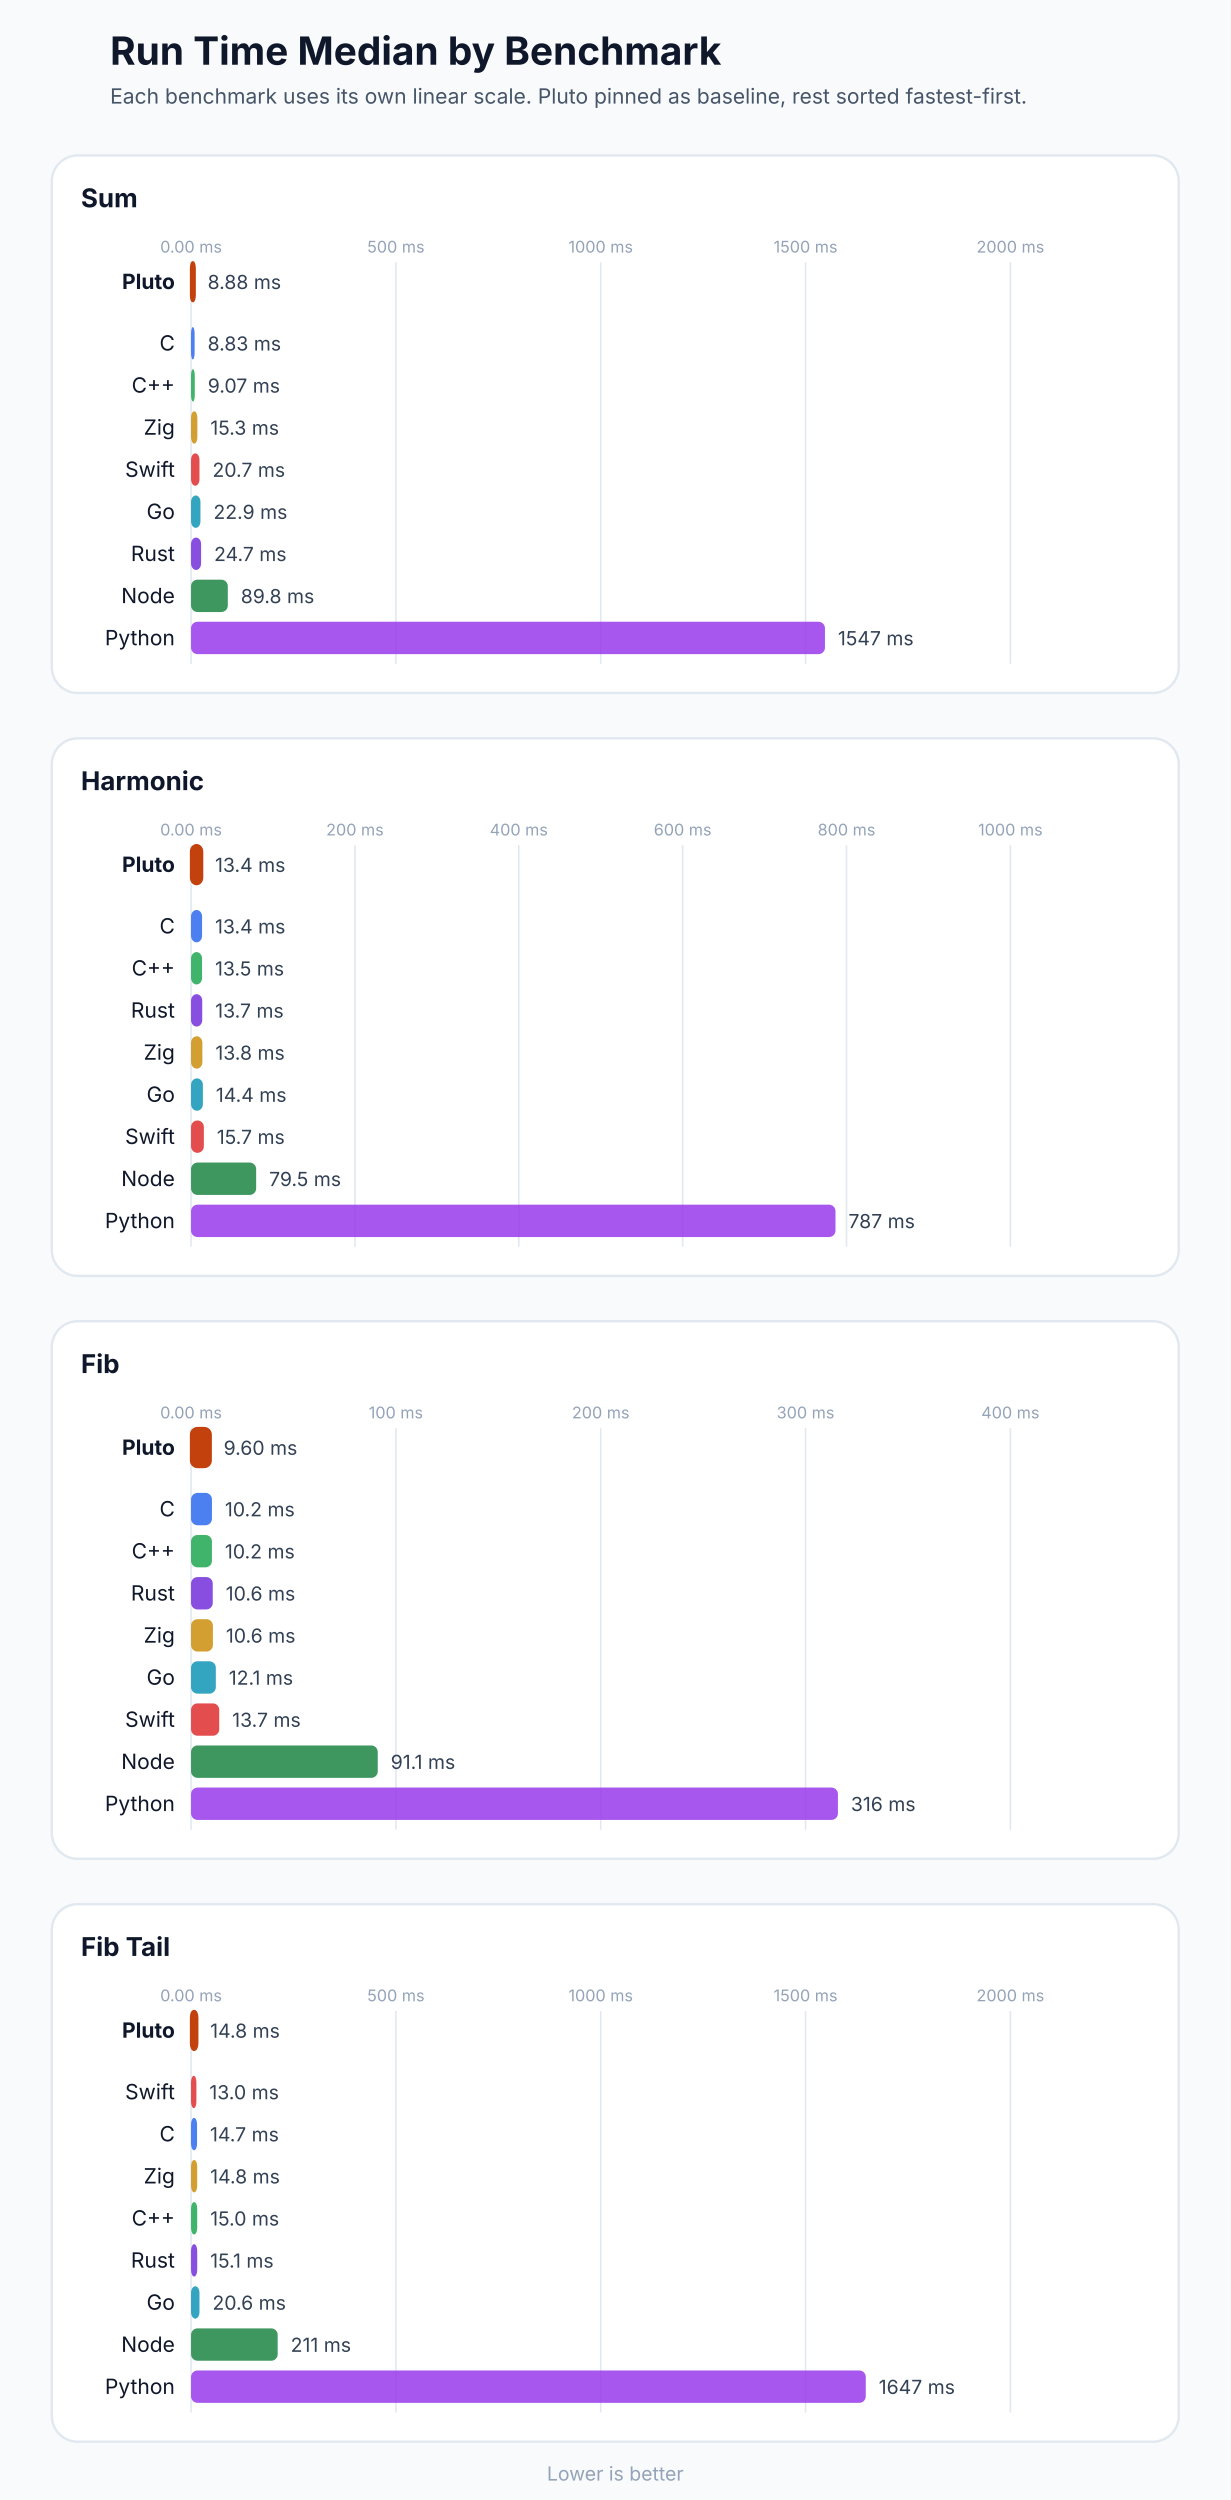
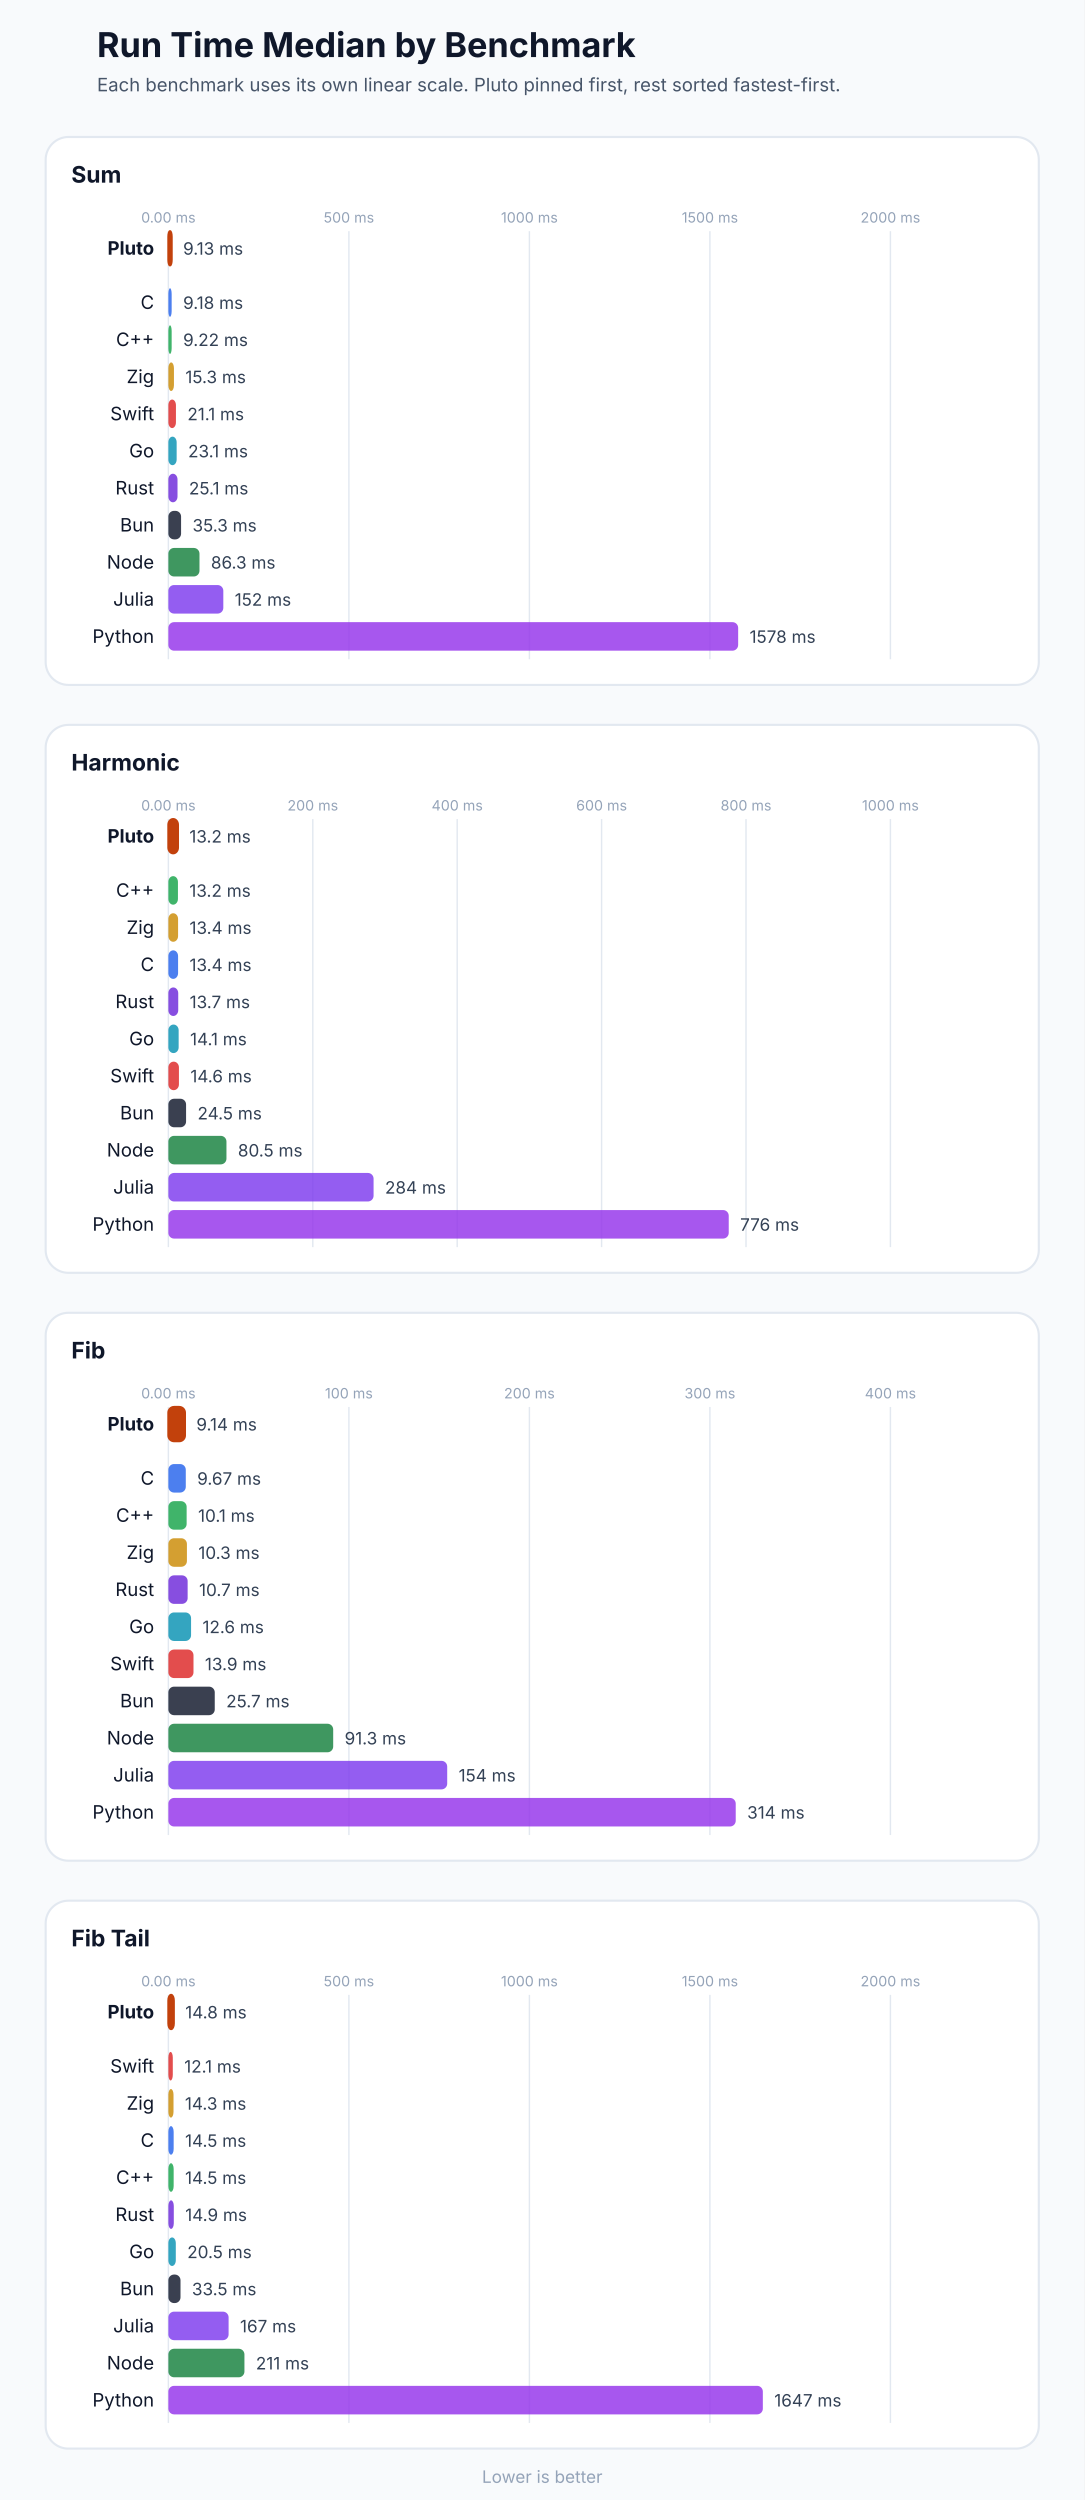
- <svg xmlns="http://www.w3.org/2000/svg" width="760" height="1544" viewBox="0 0 760 1544" role="img" aria-labelledby="chart-title chart-desc">
-   <rect width="760" height="1544" fill="#f8fafc" />
+ <svg xmlns="http://www.w3.org/2000/svg" width="760" height="1752" viewBox="0 0 760 1752" role="img" aria-labelledby="chart-title chart-desc">
+   <rect width="760" height="1752" fill="#f8fafc" />
  <text x="68" y="40" fill="#0f172a" font-size="24" font-weight="700" font-family="ui-sans-serif, system-ui, -apple-system, BlinkMacSystemFont, sans-serif">Run Time Median by Benchmark</text>
-   <text x="68" y="64" fill="#475569" font-size="13" font-family="ui-sans-serif, system-ui, -apple-system, BlinkMacSystemFont, sans-serif">Each benchmark uses its own linear scale. Pluto pinned as baseline, rest sorted fastest-first.</text>
-   <rect x="32" y="96" width="696" height="332" rx="16" fill="#ffffff" stroke="#e2e8f0" stroke-width="1.5" />
+   <text x="68" y="64" fill="#475569" font-size="13" font-family="ui-sans-serif, system-ui, -apple-system, BlinkMacSystemFont, sans-serif">Each benchmark uses its own linear scale. Pluto pinned first, rest sorted fastest-first.</text>
+   <rect x="32" y="96" width="696" height="384" rx="16" fill="#ffffff" stroke="#e2e8f0" stroke-width="1.5" />
  <text x="50" y="128" fill="#0f172a" font-size="16" font-weight="700" font-family="ui-sans-serif, system-ui, -apple-system, BlinkMacSystemFont, sans-serif">Sum</text>
-   <line x1="118.0" y1="162" x2="118.0" y2="410" stroke="#e2e8f0" stroke-width="1" />
+   <line x1="118.0" y1="162" x2="118.0" y2="462" stroke="#e2e8f0" stroke-width="1" />
  <text x="118.0" y="156" text-anchor="middle" fill="#94a3b8" font-size="10" font-family="ui-sans-serif, system-ui, -apple-system, BlinkMacSystemFont, sans-serif">0.00 ms</text>
-   <line x1="244.5" y1="162" x2="244.5" y2="410" stroke="#e2e8f0" stroke-width="1" />
+   <line x1="244.5" y1="162" x2="244.5" y2="462" stroke="#e2e8f0" stroke-width="1" />
  <text x="244.5" y="156" text-anchor="middle" fill="#94a3b8" font-size="10" font-family="ui-sans-serif, system-ui, -apple-system, BlinkMacSystemFont, sans-serif">500 ms</text>
-   <line x1="371.0" y1="162" x2="371.0" y2="410" stroke="#e2e8f0" stroke-width="1" />
+   <line x1="371.0" y1="162" x2="371.0" y2="462" stroke="#e2e8f0" stroke-width="1" />
  <text x="371.0" y="156" text-anchor="middle" fill="#94a3b8" font-size="10" font-family="ui-sans-serif, system-ui, -apple-system, BlinkMacSystemFont, sans-serif">1000 ms</text>
-   <line x1="497.5" y1="162" x2="497.5" y2="410" stroke="#e2e8f0" stroke-width="1" />
+   <line x1="497.5" y1="162" x2="497.5" y2="462" stroke="#e2e8f0" stroke-width="1" />
  <text x="497.5" y="156" text-anchor="middle" fill="#94a3b8" font-size="10" font-family="ui-sans-serif, system-ui, -apple-system, BlinkMacSystemFont, sans-serif">1500 ms</text>
-   <line x1="624.0" y1="162" x2="624.0" y2="410" stroke="#e2e8f0" stroke-width="1" />
+   <line x1="624.0" y1="162" x2="624.0" y2="462" stroke="#e2e8f0" stroke-width="1" />
  <text x="624.0" y="156" text-anchor="middle" fill="#94a3b8" font-size="10" font-family="ui-sans-serif, system-ui, -apple-system, BlinkMacSystemFont, sans-serif">2000 ms</text>
  <text x="108" y="178.5" text-anchor="end" fill="#0f172a" font-size="13" font-weight="700" font-family="ui-sans-serif, system-ui, -apple-system, BlinkMacSystemFont, sans-serif">Pluto</text>
-   <rect x="118" y="162" width="2.2" height="24" rx="4" fill="#c2410c" fill-opacity="1.0" stroke="#c2410c" stroke-width="1.5" />
-   <text x="128.2" y="178.5" text-anchor="start" fill="#334155" font-size="12" font-family="ui-sans-serif, system-ui, -apple-system, BlinkMacSystemFont, sans-serif">8.88 ms</text>
+   <rect x="118" y="162" width="2.3" height="24" rx="4" fill="#c2410c" fill-opacity="1.0" stroke="#c2410c" stroke-width="1.5" />
+   <text x="128.3" y="178.5" text-anchor="start" fill="#334155" font-size="12" font-family="ui-sans-serif, system-ui, -apple-system, BlinkMacSystemFont, sans-serif">9.13 ms</text>
  <text x="108" y="216.5" text-anchor="end" fill="#0f172a" font-size="13" font-weight="400" font-family="ui-sans-serif, system-ui, -apple-system, BlinkMacSystemFont, sans-serif">C</text>
-   <rect x="118" y="202" width="2.2" height="20" rx="4" fill="#2563eb" fill-opacity="0.82" />
-   <text x="128.2" y="216.5" text-anchor="start" fill="#334155" font-size="12" font-family="ui-sans-serif, system-ui, -apple-system, BlinkMacSystemFont, sans-serif">8.83 ms</text>
+   <rect x="118" y="202" width="2.3" height="20" rx="4" fill="#2563eb" fill-opacity="0.82" />
+   <text x="128.3" y="216.5" text-anchor="start" fill="#334155" font-size="12" font-family="ui-sans-serif, system-ui, -apple-system, BlinkMacSystemFont, sans-serif">9.18 ms</text>
  <text x="108" y="242.5" text-anchor="end" fill="#0f172a" font-size="13" font-weight="400" font-family="ui-sans-serif, system-ui, -apple-system, BlinkMacSystemFont, sans-serif">C++</text>
  <rect x="118" y="228" width="2.3" height="20" rx="4" fill="#16a34a" fill-opacity="0.82" />
-   <text x="128.3" y="242.5" text-anchor="start" fill="#334155" font-size="12" font-family="ui-sans-serif, system-ui, -apple-system, BlinkMacSystemFont, sans-serif">9.07 ms</text>
+   <text x="128.3" y="242.5" text-anchor="start" fill="#334155" font-size="12" font-family="ui-sans-serif, system-ui, -apple-system, BlinkMacSystemFont, sans-serif">9.22 ms</text>
  <text x="108" y="268.5" text-anchor="end" fill="#0f172a" font-size="13" font-weight="400" font-family="ui-sans-serif, system-ui, -apple-system, BlinkMacSystemFont, sans-serif">Zig</text>
  <rect x="118" y="254" width="3.9" height="20" rx="4" fill="#ca8a04" fill-opacity="0.82" />
  <text x="129.9" y="268.5" text-anchor="start" fill="#334155" font-size="12" font-family="ui-sans-serif, system-ui, -apple-system, BlinkMacSystemFont, sans-serif">15.3 ms</text>
  <text x="108" y="294.5" text-anchor="end" fill="#0f172a" font-size="13" font-weight="400" font-family="ui-sans-serif, system-ui, -apple-system, BlinkMacSystemFont, sans-serif">Swift</text>
-   <rect x="118" y="280" width="5.2" height="20" rx="4" fill="#dc2626" fill-opacity="0.82" />
-   <text x="131.2" y="294.5" text-anchor="start" fill="#334155" font-size="12" font-family="ui-sans-serif, system-ui, -apple-system, BlinkMacSystemFont, sans-serif">20.7 ms</text>
+   <rect x="118" y="280" width="5.3" height="20" rx="4" fill="#dc2626" fill-opacity="0.82" />
+   <text x="131.3" y="294.5" text-anchor="start" fill="#334155" font-size="12" font-family="ui-sans-serif, system-ui, -apple-system, BlinkMacSystemFont, sans-serif">21.1 ms</text>
  <text x="108" y="320.5" text-anchor="end" fill="#0f172a" font-size="13" font-weight="400" font-family="ui-sans-serif, system-ui, -apple-system, BlinkMacSystemFont, sans-serif">Go</text>
  <rect x="118" y="306" width="5.8" height="20" rx="4" fill="#0891b2" fill-opacity="0.82" />
-   <text x="131.8" y="320.5" text-anchor="start" fill="#334155" font-size="12" font-family="ui-sans-serif, system-ui, -apple-system, BlinkMacSystemFont, sans-serif">22.9 ms</text>
+   <text x="131.8" y="320.5" text-anchor="start" fill="#334155" font-size="12" font-family="ui-sans-serif, system-ui, -apple-system, BlinkMacSystemFont, sans-serif">23.1 ms</text>
  <text x="108" y="346.5" text-anchor="end" fill="#0f172a" font-size="13" font-weight="400" font-family="ui-sans-serif, system-ui, -apple-system, BlinkMacSystemFont, sans-serif">Rust</text>
-   <rect x="118" y="332" width="6.2" height="20" rx="4" fill="#6d28d9" fill-opacity="0.82" />
-   <text x="132.2" y="346.5" text-anchor="start" fill="#334155" font-size="12" font-family="ui-sans-serif, system-ui, -apple-system, BlinkMacSystemFont, sans-serif">24.7 ms</text>
-   <text x="108" y="372.5" text-anchor="end" fill="#0f172a" font-size="13" font-weight="400" font-family="ui-sans-serif, system-ui, -apple-system, BlinkMacSystemFont, sans-serif">Node</text>
-   <rect x="118" y="358" width="22.7" height="20" rx="4" fill="#15803d" fill-opacity="0.82" />
-   <text x="148.7" y="372.5" text-anchor="start" fill="#334155" font-size="12" font-family="ui-sans-serif, system-ui, -apple-system, BlinkMacSystemFont, sans-serif">89.8 ms</text>
-   <text x="108" y="398.5" text-anchor="end" fill="#0f172a" font-size="13" font-weight="400" font-family="ui-sans-serif, system-ui, -apple-system, BlinkMacSystemFont, sans-serif">Python</text>
-   <rect x="118" y="384" width="391.5" height="20" rx="4" fill="#9333ea" fill-opacity="0.82" />
-   <text x="517.5" y="398.5" text-anchor="start" fill="#334155" font-size="12" font-family="ui-sans-serif, system-ui, -apple-system, BlinkMacSystemFont, sans-serif">1547 ms</text>
-   <rect x="32" y="456" width="696" height="332" rx="16" fill="#ffffff" stroke="#e2e8f0" stroke-width="1.5" />
-   <text x="50" y="488" fill="#0f172a" font-size="16" font-weight="700" font-family="ui-sans-serif, system-ui, -apple-system, BlinkMacSystemFont, sans-serif">Harmonic</text>
-   <line x1="118.0" y1="522" x2="118.0" y2="770" stroke="#e2e8f0" stroke-width="1" />
-   <text x="118.0" y="516" text-anchor="middle" fill="#94a3b8" font-size="10" font-family="ui-sans-serif, system-ui, -apple-system, BlinkMacSystemFont, sans-serif">0.00 ms</text>
-   <line x1="219.2" y1="522" x2="219.2" y2="770" stroke="#e2e8f0" stroke-width="1" />
-   <text x="219.2" y="516" text-anchor="middle" fill="#94a3b8" font-size="10" font-family="ui-sans-serif, system-ui, -apple-system, BlinkMacSystemFont, sans-serif">200 ms</text>
-   <line x1="320.4" y1="522" x2="320.4" y2="770" stroke="#e2e8f0" stroke-width="1" />
-   <text x="320.4" y="516" text-anchor="middle" fill="#94a3b8" font-size="10" font-family="ui-sans-serif, system-ui, -apple-system, BlinkMacSystemFont, sans-serif">400 ms</text>
-   <line x1="421.6" y1="522" x2="421.6" y2="770" stroke="#e2e8f0" stroke-width="1" />
-   <text x="421.6" y="516" text-anchor="middle" fill="#94a3b8" font-size="10" font-family="ui-sans-serif, system-ui, -apple-system, BlinkMacSystemFont, sans-serif">600 ms</text>
-   <line x1="522.8" y1="522" x2="522.8" y2="770" stroke="#e2e8f0" stroke-width="1" />
-   <text x="522.8" y="516" text-anchor="middle" fill="#94a3b8" font-size="10" font-family="ui-sans-serif, system-ui, -apple-system, BlinkMacSystemFont, sans-serif">800 ms</text>
-   <line x1="624.0" y1="522" x2="624.0" y2="770" stroke="#e2e8f0" stroke-width="1" />
-   <text x="624.0" y="516" text-anchor="middle" fill="#94a3b8" font-size="10" font-family="ui-sans-serif, system-ui, -apple-system, BlinkMacSystemFont, sans-serif">1000 ms</text>
-   <text x="108" y="538.5" text-anchor="end" fill="#0f172a" font-size="13" font-weight="700" font-family="ui-sans-serif, system-ui, -apple-system, BlinkMacSystemFont, sans-serif">Pluto</text>
-   <rect x="118" y="522" width="6.8" height="24" rx="4" fill="#c2410c" fill-opacity="1.0" stroke="#c2410c" stroke-width="1.5" />
-   <text x="132.8" y="538.5" text-anchor="start" fill="#334155" font-size="12" font-family="ui-sans-serif, system-ui, -apple-system, BlinkMacSystemFont, sans-serif">13.4 ms</text>
-   <text x="108" y="576.5" text-anchor="end" fill="#0f172a" font-size="13" font-weight="400" font-family="ui-sans-serif, system-ui, -apple-system, BlinkMacSystemFont, sans-serif">C</text>
-   <rect x="118" y="562" width="6.8" height="20" rx="4" fill="#2563eb" fill-opacity="0.82" />
-   <text x="132.8" y="576.5" text-anchor="start" fill="#334155" font-size="12" font-family="ui-sans-serif, system-ui, -apple-system, BlinkMacSystemFont, sans-serif">13.4 ms</text>
-   <text x="108" y="602.5" text-anchor="end" fill="#0f172a" font-size="13" font-weight="400" font-family="ui-sans-serif, system-ui, -apple-system, BlinkMacSystemFont, sans-serif">C++</text>
-   <rect x="118" y="588" width="6.8" height="20" rx="4" fill="#16a34a" fill-opacity="0.82" />
-   <text x="132.8" y="602.5" text-anchor="start" fill="#334155" font-size="12" font-family="ui-sans-serif, system-ui, -apple-system, BlinkMacSystemFont, sans-serif">13.5 ms</text>
-   <text x="108" y="628.5" text-anchor="end" fill="#0f172a" font-size="13" font-weight="400" font-family="ui-sans-serif, system-ui, -apple-system, BlinkMacSystemFont, sans-serif">Rust</text>
-   <rect x="118" y="614" width="6.9" height="20" rx="4" fill="#6d28d9" fill-opacity="0.82" />
-   <text x="132.9" y="628.5" text-anchor="start" fill="#334155" font-size="12" font-family="ui-sans-serif, system-ui, -apple-system, BlinkMacSystemFont, sans-serif">13.7 ms</text>
+   <rect x="118" y="332" width="6.4" height="20" rx="4" fill="#6d28d9" fill-opacity="0.82" />
+   <text x="132.4" y="346.5" text-anchor="start" fill="#334155" font-size="12" font-family="ui-sans-serif, system-ui, -apple-system, BlinkMacSystemFont, sans-serif">25.1 ms</text>
+   <text x="108" y="372.5" text-anchor="end" fill="#0f172a" font-size="13" font-weight="400" font-family="ui-sans-serif, system-ui, -apple-system, BlinkMacSystemFont, sans-serif">Bun</text>
+   <rect x="118" y="358" width="8.9" height="20" rx="4" fill="#0f172a" fill-opacity="0.82" />
+   <text x="134.9" y="372.5" text-anchor="start" fill="#334155" font-size="12" font-family="ui-sans-serif, system-ui, -apple-system, BlinkMacSystemFont, sans-serif">35.3 ms</text>
+   <text x="108" y="398.5" text-anchor="end" fill="#0f172a" font-size="13" font-weight="400" font-family="ui-sans-serif, system-ui, -apple-system, BlinkMacSystemFont, sans-serif">Node</text>
+   <rect x="118" y="384" width="21.8" height="20" rx="4" fill="#15803d" fill-opacity="0.82" />
+   <text x="147.8" y="398.5" text-anchor="start" fill="#334155" font-size="12" font-family="ui-sans-serif, system-ui, -apple-system, BlinkMacSystemFont, sans-serif">86.3 ms</text>
+   <text x="108" y="424.5" text-anchor="end" fill="#0f172a" font-size="13" font-weight="400" font-family="ui-sans-serif, system-ui, -apple-system, BlinkMacSystemFont, sans-serif">Julia</text>
+   <rect x="118" y="410" width="38.5" height="20" rx="4" fill="#7c3aed" fill-opacity="0.82" />
+   <text x="164.5" y="424.5" text-anchor="start" fill="#334155" font-size="12" font-family="ui-sans-serif, system-ui, -apple-system, BlinkMacSystemFont, sans-serif">152 ms</text>
+   <text x="108" y="450.5" text-anchor="end" fill="#0f172a" font-size="13" font-weight="400" font-family="ui-sans-serif, system-ui, -apple-system, BlinkMacSystemFont, sans-serif">Python</text>
+   <rect x="118" y="436" width="399.3" height="20" rx="4" fill="#9333ea" fill-opacity="0.82" />
+   <text x="525.3" y="450.5" text-anchor="start" fill="#334155" font-size="12" font-family="ui-sans-serif, system-ui, -apple-system, BlinkMacSystemFont, sans-serif">1578 ms</text>
+   <rect x="32" y="508" width="696" height="384" rx="16" fill="#ffffff" stroke="#e2e8f0" stroke-width="1.5" />
+   <text x="50" y="540" fill="#0f172a" font-size="16" font-weight="700" font-family="ui-sans-serif, system-ui, -apple-system, BlinkMacSystemFont, sans-serif">Harmonic</text>
+   <line x1="118.0" y1="574" x2="118.0" y2="874" stroke="#e2e8f0" stroke-width="1" />
+   <text x="118.0" y="568" text-anchor="middle" fill="#94a3b8" font-size="10" font-family="ui-sans-serif, system-ui, -apple-system, BlinkMacSystemFont, sans-serif">0.00 ms</text>
+   <line x1="219.2" y1="574" x2="219.2" y2="874" stroke="#e2e8f0" stroke-width="1" />
+   <text x="219.2" y="568" text-anchor="middle" fill="#94a3b8" font-size="10" font-family="ui-sans-serif, system-ui, -apple-system, BlinkMacSystemFont, sans-serif">200 ms</text>
+   <line x1="320.4" y1="574" x2="320.4" y2="874" stroke="#e2e8f0" stroke-width="1" />
+   <text x="320.4" y="568" text-anchor="middle" fill="#94a3b8" font-size="10" font-family="ui-sans-serif, system-ui, -apple-system, BlinkMacSystemFont, sans-serif">400 ms</text>
+   <line x1="421.6" y1="574" x2="421.6" y2="874" stroke="#e2e8f0" stroke-width="1" />
+   <text x="421.6" y="568" text-anchor="middle" fill="#94a3b8" font-size="10" font-family="ui-sans-serif, system-ui, -apple-system, BlinkMacSystemFont, sans-serif">600 ms</text>
+   <line x1="522.8" y1="574" x2="522.8" y2="874" stroke="#e2e8f0" stroke-width="1" />
+   <text x="522.8" y="568" text-anchor="middle" fill="#94a3b8" font-size="10" font-family="ui-sans-serif, system-ui, -apple-system, BlinkMacSystemFont, sans-serif">800 ms</text>
+   <line x1="624.0" y1="574" x2="624.0" y2="874" stroke="#e2e8f0" stroke-width="1" />
+   <text x="624.0" y="568" text-anchor="middle" fill="#94a3b8" font-size="10" font-family="ui-sans-serif, system-ui, -apple-system, BlinkMacSystemFont, sans-serif">1000 ms</text>
+   <text x="108" y="590.5" text-anchor="end" fill="#0f172a" font-size="13" font-weight="700" font-family="ui-sans-serif, system-ui, -apple-system, BlinkMacSystemFont, sans-serif">Pluto</text>
+   <rect x="118" y="574" width="6.7" height="24" rx="4" fill="#c2410c" fill-opacity="1.0" stroke="#c2410c" stroke-width="1.5" />
+   <text x="132.7" y="590.5" text-anchor="start" fill="#334155" font-size="12" font-family="ui-sans-serif, system-ui, -apple-system, BlinkMacSystemFont, sans-serif">13.2 ms</text>
+   <text x="108" y="628.5" text-anchor="end" fill="#0f172a" font-size="13" font-weight="400" font-family="ui-sans-serif, system-ui, -apple-system, BlinkMacSystemFont, sans-serif">C++</text>
+   <rect x="118" y="614" width="6.7" height="20" rx="4" fill="#16a34a" fill-opacity="0.82" />
+   <text x="132.7" y="628.5" text-anchor="start" fill="#334155" font-size="12" font-family="ui-sans-serif, system-ui, -apple-system, BlinkMacSystemFont, sans-serif">13.2 ms</text>
  <text x="108" y="654.5" text-anchor="end" fill="#0f172a" font-size="13" font-weight="400" font-family="ui-sans-serif, system-ui, -apple-system, BlinkMacSystemFont, sans-serif">Zig</text>
-   <rect x="118" y="640" width="7.0" height="20" rx="4" fill="#ca8a04" fill-opacity="0.82" />
-   <text x="133.0" y="654.5" text-anchor="start" fill="#334155" font-size="12" font-family="ui-sans-serif, system-ui, -apple-system, BlinkMacSystemFont, sans-serif">13.8 ms</text>
-   <text x="108" y="680.5" text-anchor="end" fill="#0f172a" font-size="13" font-weight="400" font-family="ui-sans-serif, system-ui, -apple-system, BlinkMacSystemFont, sans-serif">Go</text>
-   <rect x="118" y="666" width="7.3" height="20" rx="4" fill="#0891b2" fill-opacity="0.82" />
-   <text x="133.3" y="680.5" text-anchor="start" fill="#334155" font-size="12" font-family="ui-sans-serif, system-ui, -apple-system, BlinkMacSystemFont, sans-serif">14.4 ms</text>
-   <text x="108" y="706.5" text-anchor="end" fill="#0f172a" font-size="13" font-weight="400" font-family="ui-sans-serif, system-ui, -apple-system, BlinkMacSystemFont, sans-serif">Swift</text>
-   <rect x="118" y="692" width="7.9" height="20" rx="4" fill="#dc2626" fill-opacity="0.82" />
-   <text x="133.9" y="706.5" text-anchor="start" fill="#334155" font-size="12" font-family="ui-sans-serif, system-ui, -apple-system, BlinkMacSystemFont, sans-serif">15.7 ms</text>
-   <text x="108" y="732.5" text-anchor="end" fill="#0f172a" font-size="13" font-weight="400" font-family="ui-sans-serif, system-ui, -apple-system, BlinkMacSystemFont, sans-serif">Node</text>
-   <rect x="118" y="718" width="40.2" height="20" rx="4" fill="#15803d" fill-opacity="0.82" />
-   <text x="166.2" y="732.5" text-anchor="start" fill="#334155" font-size="12" font-family="ui-sans-serif, system-ui, -apple-system, BlinkMacSystemFont, sans-serif">79.5 ms</text>
-   <text x="108" y="758.5" text-anchor="end" fill="#0f172a" font-size="13" font-weight="400" font-family="ui-sans-serif, system-ui, -apple-system, BlinkMacSystemFont, sans-serif">Python</text>
-   <rect x="118" y="744" width="398.0" height="20" rx="4" fill="#9333ea" fill-opacity="0.82" />
-   <text x="524.0" y="758.5" text-anchor="start" fill="#334155" font-size="12" font-family="ui-sans-serif, system-ui, -apple-system, BlinkMacSystemFont, sans-serif">787 ms</text>
-   <rect x="32" y="816" width="696" height="332" rx="16" fill="#ffffff" stroke="#e2e8f0" stroke-width="1.5" />
-   <text x="50" y="848" fill="#0f172a" font-size="16" font-weight="700" font-family="ui-sans-serif, system-ui, -apple-system, BlinkMacSystemFont, sans-serif">Fib</text>
-   <line x1="118.0" y1="882" x2="118.0" y2="1130" stroke="#e2e8f0" stroke-width="1" />
-   <text x="118.0" y="876" text-anchor="middle" fill="#94a3b8" font-size="10" font-family="ui-sans-serif, system-ui, -apple-system, BlinkMacSystemFont, sans-serif">0.00 ms</text>
-   <line x1="244.5" y1="882" x2="244.5" y2="1130" stroke="#e2e8f0" stroke-width="1" />
-   <text x="244.5" y="876" text-anchor="middle" fill="#94a3b8" font-size="10" font-family="ui-sans-serif, system-ui, -apple-system, BlinkMacSystemFont, sans-serif">100 ms</text>
-   <line x1="371.0" y1="882" x2="371.0" y2="1130" stroke="#e2e8f0" stroke-width="1" />
-   <text x="371.0" y="876" text-anchor="middle" fill="#94a3b8" font-size="10" font-family="ui-sans-serif, system-ui, -apple-system, BlinkMacSystemFont, sans-serif">200 ms</text>
-   <line x1="497.5" y1="882" x2="497.5" y2="1130" stroke="#e2e8f0" stroke-width="1" />
-   <text x="497.5" y="876" text-anchor="middle" fill="#94a3b8" font-size="10" font-family="ui-sans-serif, system-ui, -apple-system, BlinkMacSystemFont, sans-serif">300 ms</text>
-   <line x1="624.0" y1="882" x2="624.0" y2="1130" stroke="#e2e8f0" stroke-width="1" />
-   <text x="624.0" y="876" text-anchor="middle" fill="#94a3b8" font-size="10" font-family="ui-sans-serif, system-ui, -apple-system, BlinkMacSystemFont, sans-serif">400 ms</text>
-   <text x="108" y="898.5" text-anchor="end" fill="#0f172a" font-size="13" font-weight="700" font-family="ui-sans-serif, system-ui, -apple-system, BlinkMacSystemFont, sans-serif">Pluto</text>
-   <rect x="118" y="882" width="12.1" height="24" rx="4" fill="#c2410c" fill-opacity="1.0" stroke="#c2410c" stroke-width="1.5" />
-   <text x="138.1" y="898.5" text-anchor="start" fill="#334155" font-size="12" font-family="ui-sans-serif, system-ui, -apple-system, BlinkMacSystemFont, sans-serif">9.60 ms</text>
-   <text x="108" y="936.5" text-anchor="end" fill="#0f172a" font-size="13" font-weight="400" font-family="ui-sans-serif, system-ui, -apple-system, BlinkMacSystemFont, sans-serif">C</text>
-   <rect x="118" y="922" width="12.9" height="20" rx="4" fill="#2563eb" fill-opacity="0.82" />
-   <text x="138.9" y="936.5" text-anchor="start" fill="#334155" font-size="12" font-family="ui-sans-serif, system-ui, -apple-system, BlinkMacSystemFont, sans-serif">10.2 ms</text>
-   <text x="108" y="962.5" text-anchor="end" fill="#0f172a" font-size="13" font-weight="400" font-family="ui-sans-serif, system-ui, -apple-system, BlinkMacSystemFont, sans-serif">C++</text>
-   <rect x="118" y="948" width="12.9" height="20" rx="4" fill="#16a34a" fill-opacity="0.82" />
-   <text x="138.9" y="962.5" text-anchor="start" fill="#334155" font-size="12" font-family="ui-sans-serif, system-ui, -apple-system, BlinkMacSystemFont, sans-serif">10.2 ms</text>
-   <text x="108" y="988.5" text-anchor="end" fill="#0f172a" font-size="13" font-weight="400" font-family="ui-sans-serif, system-ui, -apple-system, BlinkMacSystemFont, sans-serif">Rust</text>
-   <rect x="118" y="974" width="13.4" height="20" rx="4" fill="#6d28d9" fill-opacity="0.82" />
-   <text x="139.4" y="988.5" text-anchor="start" fill="#334155" font-size="12" font-family="ui-sans-serif, system-ui, -apple-system, BlinkMacSystemFont, sans-serif">10.6 ms</text>
-   <text x="108" y="1014.5" text-anchor="end" fill="#0f172a" font-size="13" font-weight="400" font-family="ui-sans-serif, system-ui, -apple-system, BlinkMacSystemFont, sans-serif">Zig</text>
-   <rect x="118" y="1000" width="13.5" height="20" rx="4" fill="#ca8a04" fill-opacity="0.82" />
-   <text x="139.5" y="1014.5" text-anchor="start" fill="#334155" font-size="12" font-family="ui-sans-serif, system-ui, -apple-system, BlinkMacSystemFont, sans-serif">10.6 ms</text>
-   <text x="108" y="1040.5" text-anchor="end" fill="#0f172a" font-size="13" font-weight="400" font-family="ui-sans-serif, system-ui, -apple-system, BlinkMacSystemFont, sans-serif">Go</text>
-   <rect x="118" y="1026" width="15.3" height="20" rx="4" fill="#0891b2" fill-opacity="0.82" />
-   <text x="141.3" y="1040.5" text-anchor="start" fill="#334155" font-size="12" font-family="ui-sans-serif, system-ui, -apple-system, BlinkMacSystemFont, sans-serif">12.1 ms</text>
-   <text x="108" y="1066.5" text-anchor="end" fill="#0f172a" font-size="13" font-weight="400" font-family="ui-sans-serif, system-ui, -apple-system, BlinkMacSystemFont, sans-serif">Swift</text>
-   <rect x="118" y="1052" width="17.4" height="20" rx="4" fill="#dc2626" fill-opacity="0.82" />
-   <text x="143.4" y="1066.5" text-anchor="start" fill="#334155" font-size="12" font-family="ui-sans-serif, system-ui, -apple-system, BlinkMacSystemFont, sans-serif">13.7 ms</text>
-   <text x="108" y="1092.5" text-anchor="end" fill="#0f172a" font-size="13" font-weight="400" font-family="ui-sans-serif, system-ui, -apple-system, BlinkMacSystemFont, sans-serif">Node</text>
-   <rect x="118" y="1078" width="115.3" height="20" rx="4" fill="#15803d" fill-opacity="0.82" />
-   <text x="241.3" y="1092.5" text-anchor="start" fill="#334155" font-size="12" font-family="ui-sans-serif, system-ui, -apple-system, BlinkMacSystemFont, sans-serif">91.1 ms</text>
-   <text x="108" y="1118.5" text-anchor="end" fill="#0f172a" font-size="13" font-weight="400" font-family="ui-sans-serif, system-ui, -apple-system, BlinkMacSystemFont, sans-serif">Python</text>
-   <rect x="118" y="1104" width="399.5" height="20" rx="4" fill="#9333ea" fill-opacity="0.82" />
-   <text x="525.5" y="1118.5" text-anchor="start" fill="#334155" font-size="12" font-family="ui-sans-serif, system-ui, -apple-system, BlinkMacSystemFont, sans-serif">316 ms</text>
-   <rect x="32" y="1176" width="696" height="332" rx="16" fill="#ffffff" stroke="#e2e8f0" stroke-width="1.5" />
-   <text x="50" y="1208" fill="#0f172a" font-size="16" font-weight="700" font-family="ui-sans-serif, system-ui, -apple-system, BlinkMacSystemFont, sans-serif">Fib Tail</text>
-   <line x1="118.0" y1="1242" x2="118.0" y2="1490" stroke="#e2e8f0" stroke-width="1" />
-   <text x="118.0" y="1236" text-anchor="middle" fill="#94a3b8" font-size="10" font-family="ui-sans-serif, system-ui, -apple-system, BlinkMacSystemFont, sans-serif">0.00 ms</text>
-   <line x1="244.5" y1="1242" x2="244.5" y2="1490" stroke="#e2e8f0" stroke-width="1" />
-   <text x="244.5" y="1236" text-anchor="middle" fill="#94a3b8" font-size="10" font-family="ui-sans-serif, system-ui, -apple-system, BlinkMacSystemFont, sans-serif">500 ms</text>
-   <line x1="371.0" y1="1242" x2="371.0" y2="1490" stroke="#e2e8f0" stroke-width="1" />
-   <text x="371.0" y="1236" text-anchor="middle" fill="#94a3b8" font-size="10" font-family="ui-sans-serif, system-ui, -apple-system, BlinkMacSystemFont, sans-serif">1000 ms</text>
-   <line x1="497.5" y1="1242" x2="497.5" y2="1490" stroke="#e2e8f0" stroke-width="1" />
-   <text x="497.5" y="1236" text-anchor="middle" fill="#94a3b8" font-size="10" font-family="ui-sans-serif, system-ui, -apple-system, BlinkMacSystemFont, sans-serif">1500 ms</text>
-   <line x1="624.0" y1="1242" x2="624.0" y2="1490" stroke="#e2e8f0" stroke-width="1" />
-   <text x="624.0" y="1236" text-anchor="middle" fill="#94a3b8" font-size="10" font-family="ui-sans-serif, system-ui, -apple-system, BlinkMacSystemFont, sans-serif">2000 ms</text>
-   <text x="108" y="1258.5" text-anchor="end" fill="#0f172a" font-size="13" font-weight="700" font-family="ui-sans-serif, system-ui, -apple-system, BlinkMacSystemFont, sans-serif">Pluto</text>
-   <rect x="118" y="1242" width="3.8" height="24" rx="4" fill="#c2410c" fill-opacity="1.0" stroke="#c2410c" stroke-width="1.5" />
-   <text x="129.8" y="1258.5" text-anchor="start" fill="#334155" font-size="12" font-family="ui-sans-serif, system-ui, -apple-system, BlinkMacSystemFont, sans-serif">14.8 ms</text>
-   <text x="108" y="1296.5" text-anchor="end" fill="#0f172a" font-size="13" font-weight="400" font-family="ui-sans-serif, system-ui, -apple-system, BlinkMacSystemFont, sans-serif">Swift</text>
-   <rect x="118" y="1282" width="3.3" height="20" rx="4" fill="#dc2626" fill-opacity="0.82" />
-   <text x="129.3" y="1296.5" text-anchor="start" fill="#334155" font-size="12" font-family="ui-sans-serif, system-ui, -apple-system, BlinkMacSystemFont, sans-serif">13.0 ms</text>
-   <text x="108" y="1322.5" text-anchor="end" fill="#0f172a" font-size="13" font-weight="400" font-family="ui-sans-serif, system-ui, -apple-system, BlinkMacSystemFont, sans-serif">C</text>
-   <rect x="118" y="1308" width="3.7" height="20" rx="4" fill="#2563eb" fill-opacity="0.82" />
-   <text x="129.7" y="1322.5" text-anchor="start" fill="#334155" font-size="12" font-family="ui-sans-serif, system-ui, -apple-system, BlinkMacSystemFont, sans-serif">14.7 ms</text>
-   <text x="108" y="1348.5" text-anchor="end" fill="#0f172a" font-size="13" font-weight="400" font-family="ui-sans-serif, system-ui, -apple-system, BlinkMacSystemFont, sans-serif">Zig</text>
-   <rect x="118" y="1334" width="3.8" height="20" rx="4" fill="#ca8a04" fill-opacity="0.82" />
-   <text x="129.8" y="1348.5" text-anchor="start" fill="#334155" font-size="12" font-family="ui-sans-serif, system-ui, -apple-system, BlinkMacSystemFont, sans-serif">14.8 ms</text>
-   <text x="108" y="1374.5" text-anchor="end" fill="#0f172a" font-size="13" font-weight="400" font-family="ui-sans-serif, system-ui, -apple-system, BlinkMacSystemFont, sans-serif">C++</text>
-   <rect x="118" y="1360" width="3.8" height="20" rx="4" fill="#16a34a" fill-opacity="0.82" />
-   <text x="129.8" y="1374.5" text-anchor="start" fill="#334155" font-size="12" font-family="ui-sans-serif, system-ui, -apple-system, BlinkMacSystemFont, sans-serif">15.0 ms</text>
-   <text x="108" y="1400.5" text-anchor="end" fill="#0f172a" font-size="13" font-weight="400" font-family="ui-sans-serif, system-ui, -apple-system, BlinkMacSystemFont, sans-serif">Rust</text>
-   <rect x="118" y="1386" width="3.8" height="20" rx="4" fill="#6d28d9" fill-opacity="0.82" />
-   <text x="129.8" y="1400.5" text-anchor="start" fill="#334155" font-size="12" font-family="ui-sans-serif, system-ui, -apple-system, BlinkMacSystemFont, sans-serif">15.1 ms</text>
-   <text x="108" y="1426.5" text-anchor="end" fill="#0f172a" font-size="13" font-weight="400" font-family="ui-sans-serif, system-ui, -apple-system, BlinkMacSystemFont, sans-serif">Go</text>
-   <rect x="118" y="1412" width="5.2" height="20" rx="4" fill="#0891b2" fill-opacity="0.82" />
-   <text x="131.2" y="1426.5" text-anchor="start" fill="#334155" font-size="12" font-family="ui-sans-serif, system-ui, -apple-system, BlinkMacSystemFont, sans-serif">20.6 ms</text>
-   <text x="108" y="1452.5" text-anchor="end" fill="#0f172a" font-size="13" font-weight="400" font-family="ui-sans-serif, system-ui, -apple-system, BlinkMacSystemFont, sans-serif">Node</text>
-   <rect x="118" y="1438" width="53.5" height="20" rx="4" fill="#15803d" fill-opacity="0.82" />
-   <text x="179.5" y="1452.5" text-anchor="start" fill="#334155" font-size="12" font-family="ui-sans-serif, system-ui, -apple-system, BlinkMacSystemFont, sans-serif">211 ms</text>
-   <text x="108" y="1478.5" text-anchor="end" fill="#0f172a" font-size="13" font-weight="400" font-family="ui-sans-serif, system-ui, -apple-system, BlinkMacSystemFont, sans-serif">Python</text>
-   <rect x="118" y="1464" width="416.7" height="20" rx="4" fill="#9333ea" fill-opacity="0.82" />
-   <text x="542.7" y="1478.5" text-anchor="start" fill="#334155" font-size="12" font-family="ui-sans-serif, system-ui, -apple-system, BlinkMacSystemFont, sans-serif">1647 ms</text>
-   <text x="380.0" y="1532" text-anchor="middle" fill="#94a3b8" font-size="12" font-family="ui-sans-serif, system-ui, -apple-system, BlinkMacSystemFont, sans-serif">Lower is better</text>
+   <rect x="118" y="640" width="6.8" height="20" rx="4" fill="#ca8a04" fill-opacity="0.82" />
+   <text x="132.8" y="654.5" text-anchor="start" fill="#334155" font-size="12" font-family="ui-sans-serif, system-ui, -apple-system, BlinkMacSystemFont, sans-serif">13.4 ms</text>
+   <text x="108" y="680.5" text-anchor="end" fill="#0f172a" font-size="13" font-weight="400" font-family="ui-sans-serif, system-ui, -apple-system, BlinkMacSystemFont, sans-serif">C</text>
+   <rect x="118" y="666" width="6.8" height="20" rx="4" fill="#2563eb" fill-opacity="0.82" />
+   <text x="132.8" y="680.5" text-anchor="start" fill="#334155" font-size="12" font-family="ui-sans-serif, system-ui, -apple-system, BlinkMacSystemFont, sans-serif">13.4 ms</text>
+   <text x="108" y="706.5" text-anchor="end" fill="#0f172a" font-size="13" font-weight="400" font-family="ui-sans-serif, system-ui, -apple-system, BlinkMacSystemFont, sans-serif">Rust</text>
+   <rect x="118" y="692" width="6.9" height="20" rx="4" fill="#6d28d9" fill-opacity="0.82" />
+   <text x="132.9" y="706.5" text-anchor="start" fill="#334155" font-size="12" font-family="ui-sans-serif, system-ui, -apple-system, BlinkMacSystemFont, sans-serif">13.7 ms</text>
+   <text x="108" y="732.5" text-anchor="end" fill="#0f172a" font-size="13" font-weight="400" font-family="ui-sans-serif, system-ui, -apple-system, BlinkMacSystemFont, sans-serif">Go</text>
+   <rect x="118" y="718" width="7.2" height="20" rx="4" fill="#0891b2" fill-opacity="0.82" />
+   <text x="133.2" y="732.5" text-anchor="start" fill="#334155" font-size="12" font-family="ui-sans-serif, system-ui, -apple-system, BlinkMacSystemFont, sans-serif">14.1 ms</text>
+   <text x="108" y="758.5" text-anchor="end" fill="#0f172a" font-size="13" font-weight="400" font-family="ui-sans-serif, system-ui, -apple-system, BlinkMacSystemFont, sans-serif">Swift</text>
+   <rect x="118" y="744" width="7.4" height="20" rx="4" fill="#dc2626" fill-opacity="0.82" />
+   <text x="133.4" y="758.5" text-anchor="start" fill="#334155" font-size="12" font-family="ui-sans-serif, system-ui, -apple-system, BlinkMacSystemFont, sans-serif">14.6 ms</text>
+   <text x="108" y="784.5" text-anchor="end" fill="#0f172a" font-size="13" font-weight="400" font-family="ui-sans-serif, system-ui, -apple-system, BlinkMacSystemFont, sans-serif">Bun</text>
+   <rect x="118" y="770" width="12.4" height="20" rx="4" fill="#0f172a" fill-opacity="0.82" />
+   <text x="138.4" y="784.5" text-anchor="start" fill="#334155" font-size="12" font-family="ui-sans-serif, system-ui, -apple-system, BlinkMacSystemFont, sans-serif">24.5 ms</text>
+   <text x="108" y="810.5" text-anchor="end" fill="#0f172a" font-size="13" font-weight="400" font-family="ui-sans-serif, system-ui, -apple-system, BlinkMacSystemFont, sans-serif">Node</text>
+   <rect x="118" y="796" width="40.7" height="20" rx="4" fill="#15803d" fill-opacity="0.82" />
+   <text x="166.7" y="810.5" text-anchor="start" fill="#334155" font-size="12" font-family="ui-sans-serif, system-ui, -apple-system, BlinkMacSystemFont, sans-serif">80.5 ms</text>
+   <text x="108" y="836.5" text-anchor="end" fill="#0f172a" font-size="13" font-weight="400" font-family="ui-sans-serif, system-ui, -apple-system, BlinkMacSystemFont, sans-serif">Julia</text>
+   <rect x="118" y="822" width="143.8" height="20" rx="4" fill="#7c3aed" fill-opacity="0.82" />
+   <text x="269.8" y="836.5" text-anchor="start" fill="#334155" font-size="12" font-family="ui-sans-serif, system-ui, -apple-system, BlinkMacSystemFont, sans-serif">284 ms</text>
+   <text x="108" y="862.5" text-anchor="end" fill="#0f172a" font-size="13" font-weight="400" font-family="ui-sans-serif, system-ui, -apple-system, BlinkMacSystemFont, sans-serif">Python</text>
+   <rect x="118" y="848" width="392.7" height="20" rx="4" fill="#9333ea" fill-opacity="0.82" />
+   <text x="518.7" y="862.5" text-anchor="start" fill="#334155" font-size="12" font-family="ui-sans-serif, system-ui, -apple-system, BlinkMacSystemFont, sans-serif">776 ms</text>
+   <rect x="32" y="920" width="696" height="384" rx="16" fill="#ffffff" stroke="#e2e8f0" stroke-width="1.5" />
+   <text x="50" y="952" fill="#0f172a" font-size="16" font-weight="700" font-family="ui-sans-serif, system-ui, -apple-system, BlinkMacSystemFont, sans-serif">Fib</text>
+   <line x1="118.0" y1="986" x2="118.0" y2="1286" stroke="#e2e8f0" stroke-width="1" />
+   <text x="118.0" y="980" text-anchor="middle" fill="#94a3b8" font-size="10" font-family="ui-sans-serif, system-ui, -apple-system, BlinkMacSystemFont, sans-serif">0.00 ms</text>
+   <line x1="244.5" y1="986" x2="244.5" y2="1286" stroke="#e2e8f0" stroke-width="1" />
+   <text x="244.5" y="980" text-anchor="middle" fill="#94a3b8" font-size="10" font-family="ui-sans-serif, system-ui, -apple-system, BlinkMacSystemFont, sans-serif">100 ms</text>
+   <line x1="371.0" y1="986" x2="371.0" y2="1286" stroke="#e2e8f0" stroke-width="1" />
+   <text x="371.0" y="980" text-anchor="middle" fill="#94a3b8" font-size="10" font-family="ui-sans-serif, system-ui, -apple-system, BlinkMacSystemFont, sans-serif">200 ms</text>
+   <line x1="497.5" y1="986" x2="497.5" y2="1286" stroke="#e2e8f0" stroke-width="1" />
+   <text x="497.5" y="980" text-anchor="middle" fill="#94a3b8" font-size="10" font-family="ui-sans-serif, system-ui, -apple-system, BlinkMacSystemFont, sans-serif">300 ms</text>
+   <line x1="624.0" y1="986" x2="624.0" y2="1286" stroke="#e2e8f0" stroke-width="1" />
+   <text x="624.0" y="980" text-anchor="middle" fill="#94a3b8" font-size="10" font-family="ui-sans-serif, system-ui, -apple-system, BlinkMacSystemFont, sans-serif">400 ms</text>
+   <text x="108" y="1002.5" text-anchor="end" fill="#0f172a" font-size="13" font-weight="700" font-family="ui-sans-serif, system-ui, -apple-system, BlinkMacSystemFont, sans-serif">Pluto</text>
+   <rect x="118" y="986" width="11.6" height="24" rx="4" fill="#c2410c" fill-opacity="1.0" stroke="#c2410c" stroke-width="1.5" />
+   <text x="137.6" y="1002.5" text-anchor="start" fill="#334155" font-size="12" font-family="ui-sans-serif, system-ui, -apple-system, BlinkMacSystemFont, sans-serif">9.14 ms</text>
+   <text x="108" y="1040.5" text-anchor="end" fill="#0f172a" font-size="13" font-weight="400" font-family="ui-sans-serif, system-ui, -apple-system, BlinkMacSystemFont, sans-serif">C</text>
+   <rect x="118" y="1026" width="12.2" height="20" rx="4" fill="#2563eb" fill-opacity="0.82" />
+   <text x="138.2" y="1040.5" text-anchor="start" fill="#334155" font-size="12" font-family="ui-sans-serif, system-ui, -apple-system, BlinkMacSystemFont, sans-serif">9.67 ms</text>
+   <text x="108" y="1066.5" text-anchor="end" fill="#0f172a" font-size="13" font-weight="400" font-family="ui-sans-serif, system-ui, -apple-system, BlinkMacSystemFont, sans-serif">C++</text>
+   <rect x="118" y="1052" width="12.8" height="20" rx="4" fill="#16a34a" fill-opacity="0.82" />
+   <text x="138.8" y="1066.5" text-anchor="start" fill="#334155" font-size="12" font-family="ui-sans-serif, system-ui, -apple-system, BlinkMacSystemFont, sans-serif">10.1 ms</text>
+   <text x="108" y="1092.5" text-anchor="end" fill="#0f172a" font-size="13" font-weight="400" font-family="ui-sans-serif, system-ui, -apple-system, BlinkMacSystemFont, sans-serif">Zig</text>
+   <rect x="118" y="1078" width="13.0" height="20" rx="4" fill="#ca8a04" fill-opacity="0.82" />
+   <text x="139.0" y="1092.5" text-anchor="start" fill="#334155" font-size="12" font-family="ui-sans-serif, system-ui, -apple-system, BlinkMacSystemFont, sans-serif">10.3 ms</text>
+   <text x="108" y="1118.5" text-anchor="end" fill="#0f172a" font-size="13" font-weight="400" font-family="ui-sans-serif, system-ui, -apple-system, BlinkMacSystemFont, sans-serif">Rust</text>
+   <rect x="118" y="1104" width="13.5" height="20" rx="4" fill="#6d28d9" fill-opacity="0.82" />
+   <text x="139.5" y="1118.5" text-anchor="start" fill="#334155" font-size="12" font-family="ui-sans-serif, system-ui, -apple-system, BlinkMacSystemFont, sans-serif">10.7 ms</text>
+   <text x="108" y="1144.5" text-anchor="end" fill="#0f172a" font-size="13" font-weight="400" font-family="ui-sans-serif, system-ui, -apple-system, BlinkMacSystemFont, sans-serif">Go</text>
+   <rect x="118" y="1130" width="15.9" height="20" rx="4" fill="#0891b2" fill-opacity="0.82" />
+   <text x="141.9" y="1144.5" text-anchor="start" fill="#334155" font-size="12" font-family="ui-sans-serif, system-ui, -apple-system, BlinkMacSystemFont, sans-serif">12.6 ms</text>
+   <text x="108" y="1170.5" text-anchor="end" fill="#0f172a" font-size="13" font-weight="400" font-family="ui-sans-serif, system-ui, -apple-system, BlinkMacSystemFont, sans-serif">Swift</text>
+   <rect x="118" y="1156" width="17.6" height="20" rx="4" fill="#dc2626" fill-opacity="0.82" />
+   <text x="143.6" y="1170.5" text-anchor="start" fill="#334155" font-size="12" font-family="ui-sans-serif, system-ui, -apple-system, BlinkMacSystemFont, sans-serif">13.9 ms</text>
+   <text x="108" y="1196.5" text-anchor="end" fill="#0f172a" font-size="13" font-weight="400" font-family="ui-sans-serif, system-ui, -apple-system, BlinkMacSystemFont, sans-serif">Bun</text>
+   <rect x="118" y="1182" width="32.5" height="20" rx="4" fill="#0f172a" fill-opacity="0.82" />
+   <text x="158.5" y="1196.5" text-anchor="start" fill="#334155" font-size="12" font-family="ui-sans-serif, system-ui, -apple-system, BlinkMacSystemFont, sans-serif">25.7 ms</text>
+   <text x="108" y="1222.5" text-anchor="end" fill="#0f172a" font-size="13" font-weight="400" font-family="ui-sans-serif, system-ui, -apple-system, BlinkMacSystemFont, sans-serif">Node</text>
+   <rect x="118" y="1208" width="115.5" height="20" rx="4" fill="#15803d" fill-opacity="0.82" />
+   <text x="241.5" y="1222.5" text-anchor="start" fill="#334155" font-size="12" font-family="ui-sans-serif, system-ui, -apple-system, BlinkMacSystemFont, sans-serif">91.3 ms</text>
+   <text x="108" y="1248.5" text-anchor="end" fill="#0f172a" font-size="13" font-weight="400" font-family="ui-sans-serif, system-ui, -apple-system, BlinkMacSystemFont, sans-serif">Julia</text>
+   <rect x="118" y="1234" width="195.4" height="20" rx="4" fill="#7c3aed" fill-opacity="0.82" />
+   <text x="321.4" y="1248.5" text-anchor="start" fill="#334155" font-size="12" font-family="ui-sans-serif, system-ui, -apple-system, BlinkMacSystemFont, sans-serif">154 ms</text>
+   <text x="108" y="1274.5" text-anchor="end" fill="#0f172a" font-size="13" font-weight="400" font-family="ui-sans-serif, system-ui, -apple-system, BlinkMacSystemFont, sans-serif">Python</text>
+   <rect x="118" y="1260" width="397.6" height="20" rx="4" fill="#9333ea" fill-opacity="0.82" />
+   <text x="523.6" y="1274.5" text-anchor="start" fill="#334155" font-size="12" font-family="ui-sans-serif, system-ui, -apple-system, BlinkMacSystemFont, sans-serif">314 ms</text>
+   <rect x="32" y="1332" width="696" height="384" rx="16" fill="#ffffff" stroke="#e2e8f0" stroke-width="1.5" />
+   <text x="50" y="1364" fill="#0f172a" font-size="16" font-weight="700" font-family="ui-sans-serif, system-ui, -apple-system, BlinkMacSystemFont, sans-serif">Fib Tail</text>
+   <line x1="118.0" y1="1398" x2="118.0" y2="1698" stroke="#e2e8f0" stroke-width="1" />
+   <text x="118.0" y="1392" text-anchor="middle" fill="#94a3b8" font-size="10" font-family="ui-sans-serif, system-ui, -apple-system, BlinkMacSystemFont, sans-serif">0.00 ms</text>
+   <line x1="244.5" y1="1398" x2="244.5" y2="1698" stroke="#e2e8f0" stroke-width="1" />
+   <text x="244.5" y="1392" text-anchor="middle" fill="#94a3b8" font-size="10" font-family="ui-sans-serif, system-ui, -apple-system, BlinkMacSystemFont, sans-serif">500 ms</text>
+   <line x1="371.0" y1="1398" x2="371.0" y2="1698" stroke="#e2e8f0" stroke-width="1" />
+   <text x="371.0" y="1392" text-anchor="middle" fill="#94a3b8" font-size="10" font-family="ui-sans-serif, system-ui, -apple-system, BlinkMacSystemFont, sans-serif">1000 ms</text>
+   <line x1="497.5" y1="1398" x2="497.5" y2="1698" stroke="#e2e8f0" stroke-width="1" />
+   <text x="497.5" y="1392" text-anchor="middle" fill="#94a3b8" font-size="10" font-family="ui-sans-serif, system-ui, -apple-system, BlinkMacSystemFont, sans-serif">1500 ms</text>
+   <line x1="624.0" y1="1398" x2="624.0" y2="1698" stroke="#e2e8f0" stroke-width="1" />
+   <text x="624.0" y="1392" text-anchor="middle" fill="#94a3b8" font-size="10" font-family="ui-sans-serif, system-ui, -apple-system, BlinkMacSystemFont, sans-serif">2000 ms</text>
+   <text x="108" y="1414.5" text-anchor="end" fill="#0f172a" font-size="13" font-weight="700" font-family="ui-sans-serif, system-ui, -apple-system, BlinkMacSystemFont, sans-serif">Pluto</text>
+   <rect x="118" y="1398" width="3.8" height="24" rx="4" fill="#c2410c" fill-opacity="1.0" stroke="#c2410c" stroke-width="1.5" />
+   <text x="129.8" y="1414.5" text-anchor="start" fill="#334155" font-size="12" font-family="ui-sans-serif, system-ui, -apple-system, BlinkMacSystemFont, sans-serif">14.8 ms</text>
+   <text x="108" y="1452.5" text-anchor="end" fill="#0f172a" font-size="13" font-weight="400" font-family="ui-sans-serif, system-ui, -apple-system, BlinkMacSystemFont, sans-serif">Swift</text>
+   <rect x="118" y="1438" width="3.1" height="20" rx="4" fill="#dc2626" fill-opacity="0.82" />
+   <text x="129.1" y="1452.5" text-anchor="start" fill="#334155" font-size="12" font-family="ui-sans-serif, system-ui, -apple-system, BlinkMacSystemFont, sans-serif">12.1 ms</text>
+   <text x="108" y="1478.5" text-anchor="end" fill="#0f172a" font-size="13" font-weight="400" font-family="ui-sans-serif, system-ui, -apple-system, BlinkMacSystemFont, sans-serif">Zig</text>
+   <rect x="118" y="1464" width="3.6" height="20" rx="4" fill="#ca8a04" fill-opacity="0.82" />
+   <text x="129.6" y="1478.5" text-anchor="start" fill="#334155" font-size="12" font-family="ui-sans-serif, system-ui, -apple-system, BlinkMacSystemFont, sans-serif">14.3 ms</text>
+   <text x="108" y="1504.5" text-anchor="end" fill="#0f172a" font-size="13" font-weight="400" font-family="ui-sans-serif, system-ui, -apple-system, BlinkMacSystemFont, sans-serif">C</text>
+   <rect x="118" y="1490" width="3.7" height="20" rx="4" fill="#2563eb" fill-opacity="0.82" />
+   <text x="129.7" y="1504.5" text-anchor="start" fill="#334155" font-size="12" font-family="ui-sans-serif, system-ui, -apple-system, BlinkMacSystemFont, sans-serif">14.5 ms</text>
+   <text x="108" y="1530.5" text-anchor="end" fill="#0f172a" font-size="13" font-weight="400" font-family="ui-sans-serif, system-ui, -apple-system, BlinkMacSystemFont, sans-serif">C++</text>
+   <rect x="118" y="1516" width="3.7" height="20" rx="4" fill="#16a34a" fill-opacity="0.82" />
+   <text x="129.7" y="1530.5" text-anchor="start" fill="#334155" font-size="12" font-family="ui-sans-serif, system-ui, -apple-system, BlinkMacSystemFont, sans-serif">14.5 ms</text>
+   <text x="108" y="1556.5" text-anchor="end" fill="#0f172a" font-size="13" font-weight="400" font-family="ui-sans-serif, system-ui, -apple-system, BlinkMacSystemFont, sans-serif">Rust</text>
+   <rect x="118" y="1542" width="3.8" height="20" rx="4" fill="#6d28d9" fill-opacity="0.82" />
+   <text x="129.8" y="1556.5" text-anchor="start" fill="#334155" font-size="12" font-family="ui-sans-serif, system-ui, -apple-system, BlinkMacSystemFont, sans-serif">14.9 ms</text>
+   <text x="108" y="1582.5" text-anchor="end" fill="#0f172a" font-size="13" font-weight="400" font-family="ui-sans-serif, system-ui, -apple-system, BlinkMacSystemFont, sans-serif">Go</text>
+   <rect x="118" y="1568" width="5.2" height="20" rx="4" fill="#0891b2" fill-opacity="0.82" />
+   <text x="131.2" y="1582.5" text-anchor="start" fill="#334155" font-size="12" font-family="ui-sans-serif, system-ui, -apple-system, BlinkMacSystemFont, sans-serif">20.5 ms</text>
+   <text x="108" y="1608.5" text-anchor="end" fill="#0f172a" font-size="13" font-weight="400" font-family="ui-sans-serif, system-ui, -apple-system, BlinkMacSystemFont, sans-serif">Bun</text>
+   <rect x="118" y="1594" width="8.5" height="20" rx="4" fill="#0f172a" fill-opacity="0.82" />
+   <text x="134.5" y="1608.5" text-anchor="start" fill="#334155" font-size="12" font-family="ui-sans-serif, system-ui, -apple-system, BlinkMacSystemFont, sans-serif">33.5 ms</text>
+   <text x="108" y="1634.5" text-anchor="end" fill="#0f172a" font-size="13" font-weight="400" font-family="ui-sans-serif, system-ui, -apple-system, BlinkMacSystemFont, sans-serif">Julia</text>
+   <rect x="118" y="1620" width="42.2" height="20" rx="4" fill="#7c3aed" fill-opacity="0.82" />
+   <text x="168.2" y="1634.5" text-anchor="start" fill="#334155" font-size="12" font-family="ui-sans-serif, system-ui, -apple-system, BlinkMacSystemFont, sans-serif">167 ms</text>
+   <text x="108" y="1660.5" text-anchor="end" fill="#0f172a" font-size="13" font-weight="400" font-family="ui-sans-serif, system-ui, -apple-system, BlinkMacSystemFont, sans-serif">Node</text>
+   <rect x="118" y="1646" width="53.3" height="20" rx="4" fill="#15803d" fill-opacity="0.82" />
+   <text x="179.3" y="1660.5" text-anchor="start" fill="#334155" font-size="12" font-family="ui-sans-serif, system-ui, -apple-system, BlinkMacSystemFont, sans-serif">211 ms</text>
+   <text x="108" y="1686.5" text-anchor="end" fill="#0f172a" font-size="13" font-weight="400" font-family="ui-sans-serif, system-ui, -apple-system, BlinkMacSystemFont, sans-serif">Python</text>
+   <rect x="118" y="1672" width="416.6" height="20" rx="4" fill="#9333ea" fill-opacity="0.82" />
+   <text x="542.6" y="1686.5" text-anchor="start" fill="#334155" font-size="12" font-family="ui-sans-serif, system-ui, -apple-system, BlinkMacSystemFont, sans-serif">1647 ms</text>
+   <text x="380.0" y="1740" text-anchor="middle" fill="#94a3b8" font-size="12" font-family="ui-sans-serif, system-ui, -apple-system, BlinkMacSystemFont, sans-serif">Lower is better</text>
</svg>
